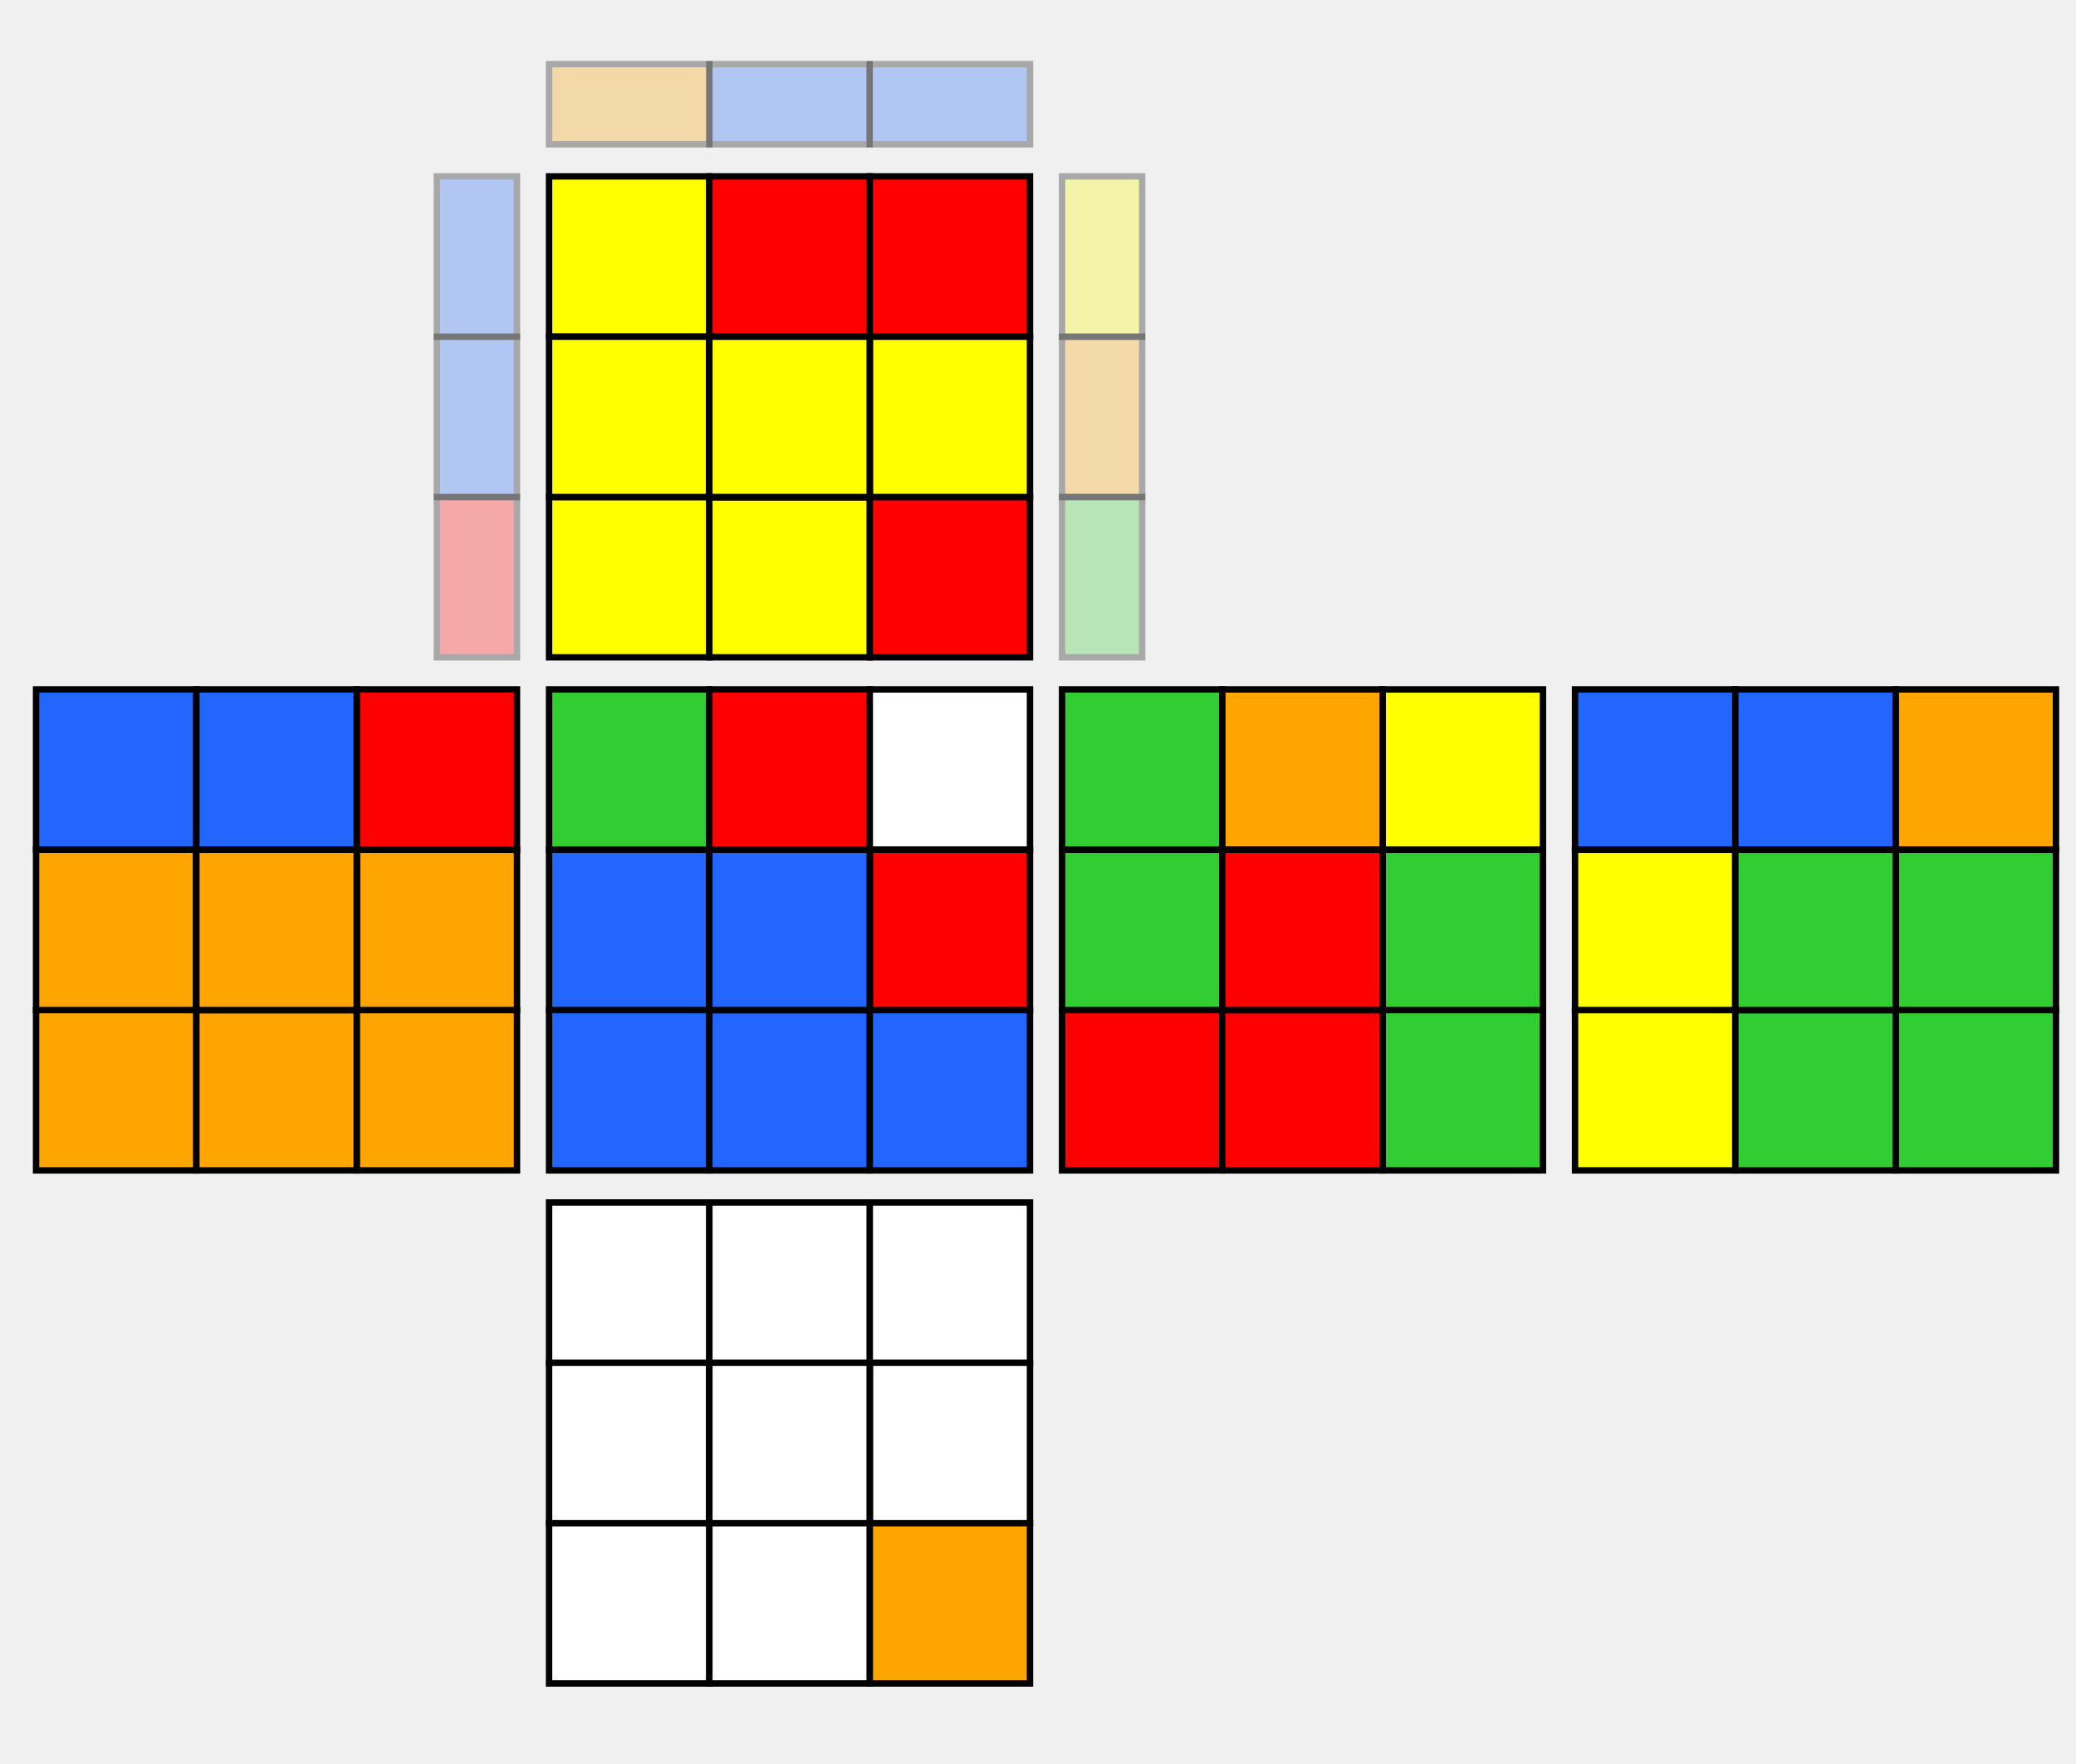
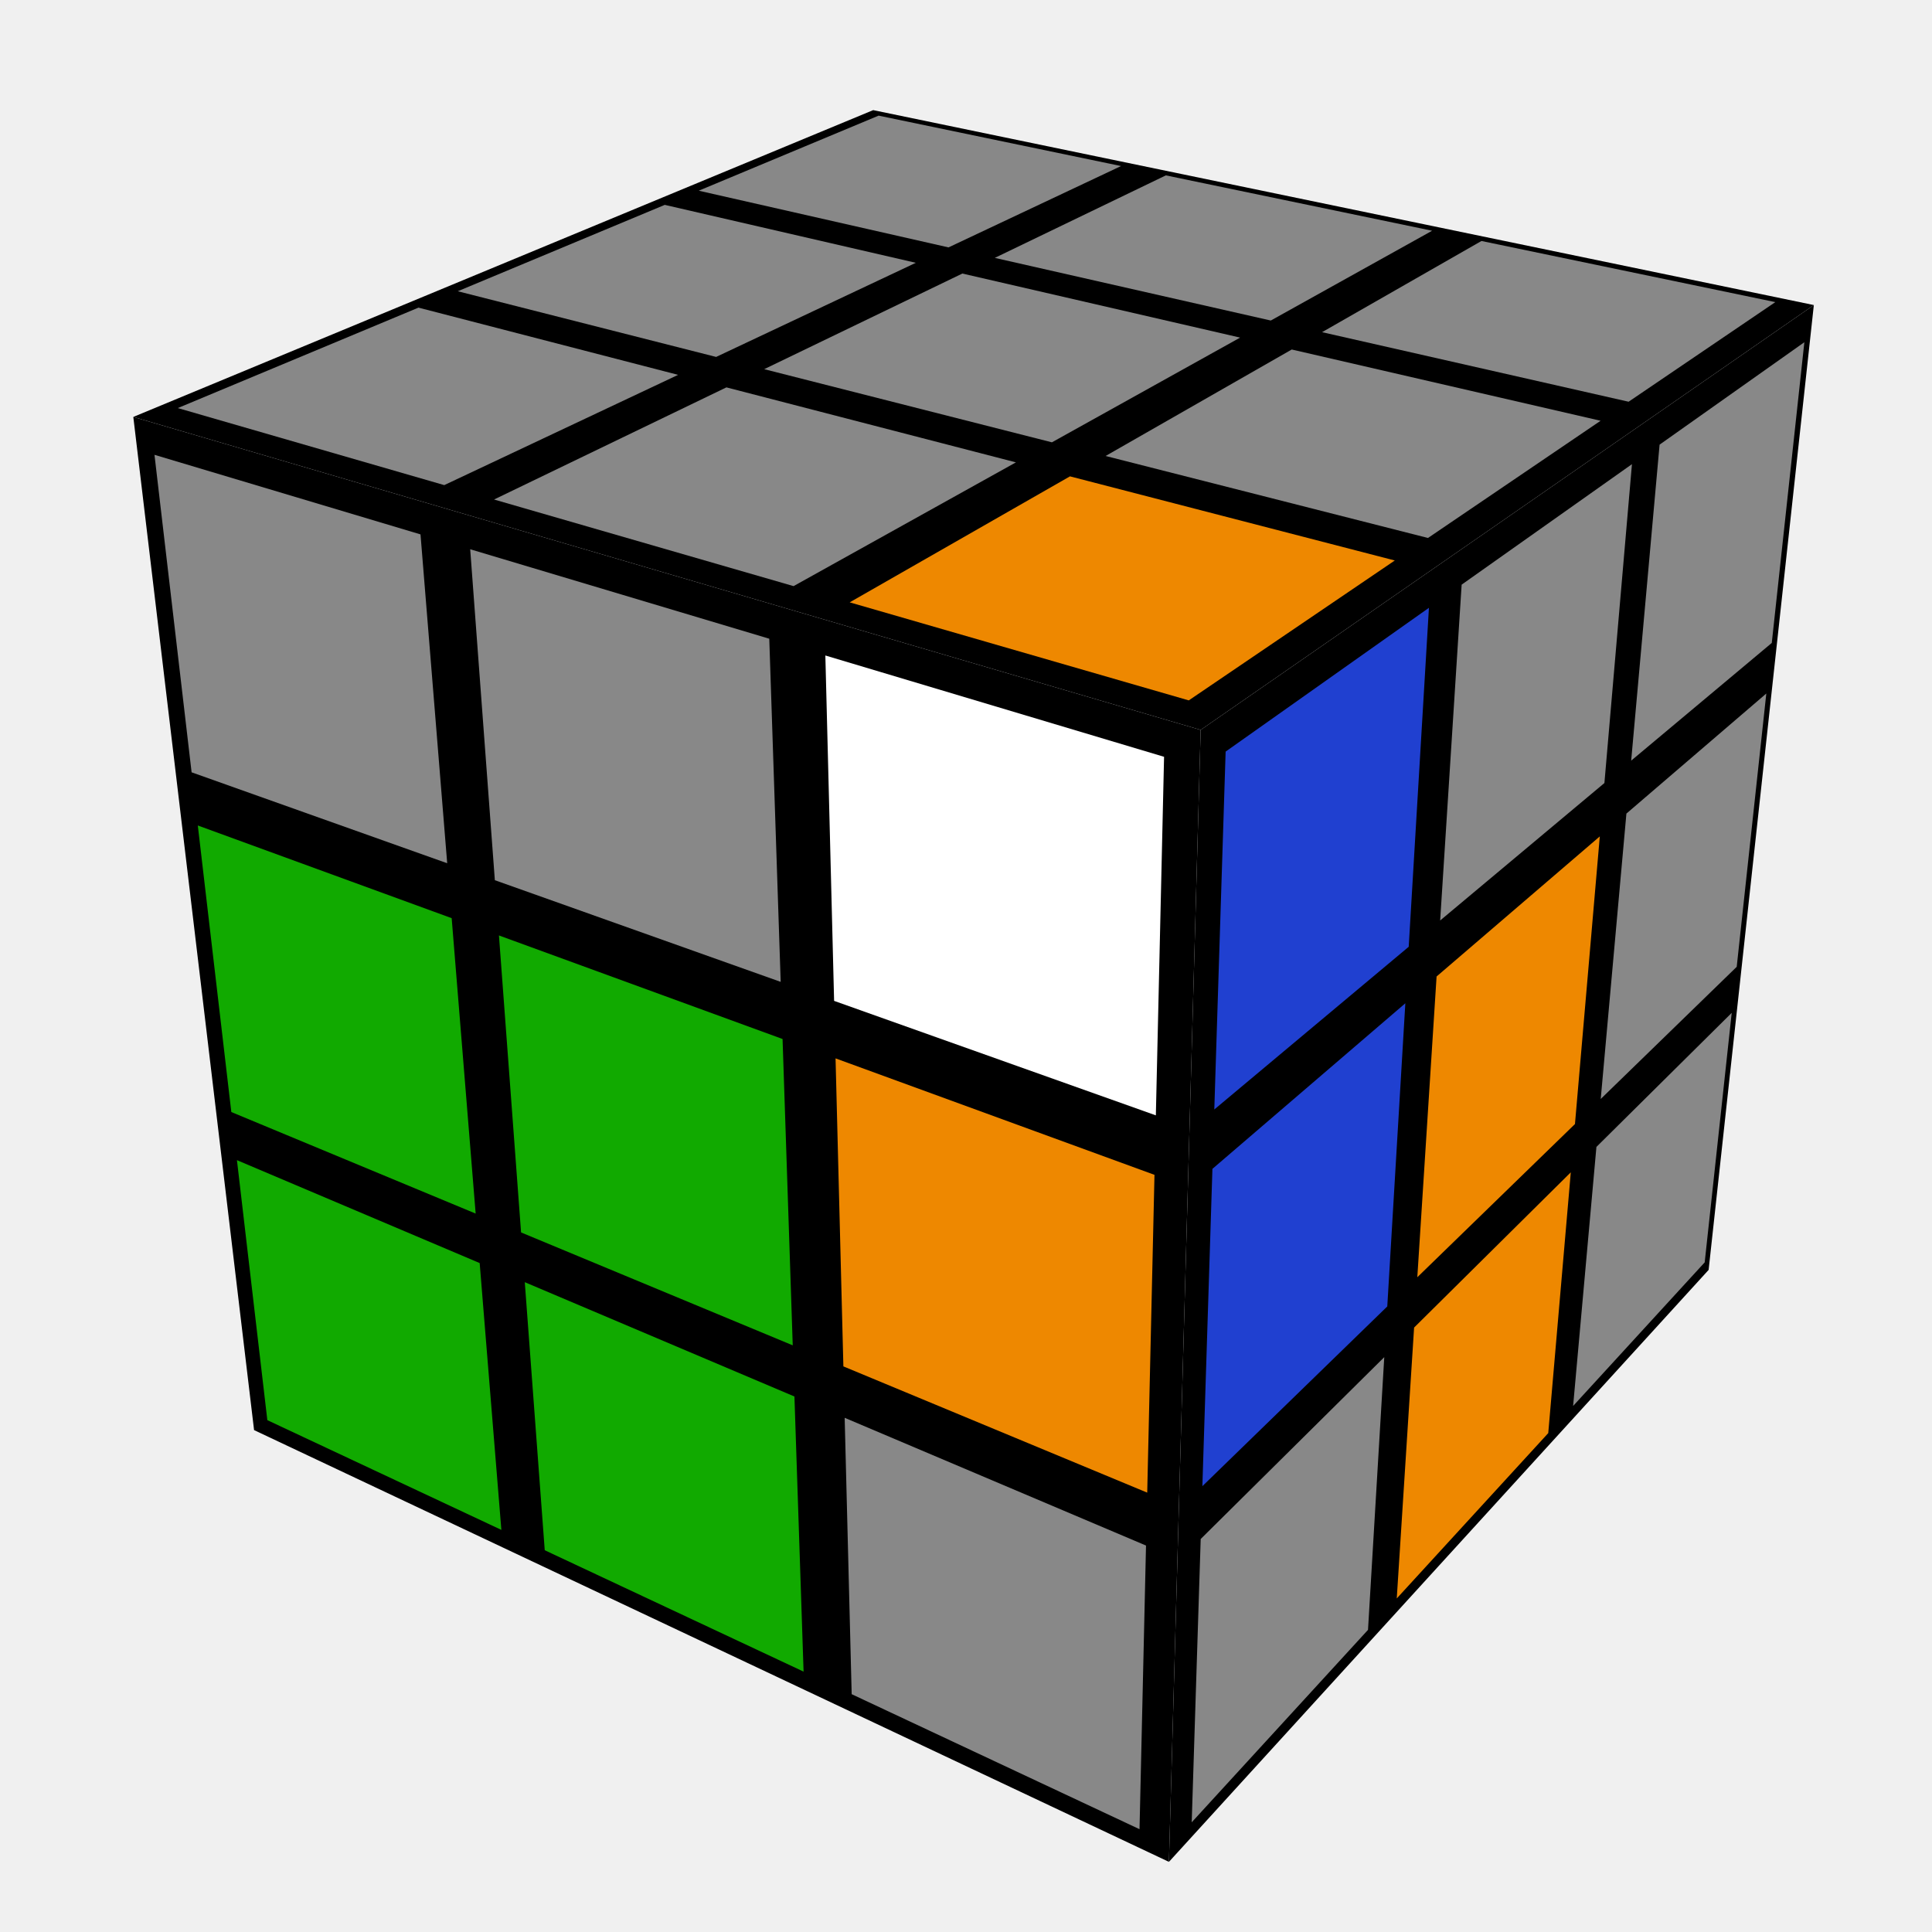
- <svg xmlns="http://www.w3.org/2000/svg" version="1.1" viewBox="0 0 518 440" preserveAspectRatio="xMidYMid meet" style="max-width: 100%; max-height: 100%;">
-   <defs>
-     <radialGradient id="grad-svg52-EDGES-l0-o0" r="70.711%">
-       <stop offset="100%" stop-color="yellow" stop-opacity="1" />
-       <stop offset="100%" stop-color="black" stop-opacity="1" />
-       <stop offset="100%" stop-color="black" stop-opacity="1" />
-       <stop offset="100%" stop-color="white" stop-opacity="1" />
-     </radialGradient>
-     <radialGradient id="grad-svg52-EDGES-l0-o1" r="70.711%">
-       <stop offset="100%" stop-color="red" stop-opacity="1" />
-       <stop offset="100%" stop-color="black" stop-opacity="1" />
-       <stop offset="100%" stop-color="black" stop-opacity="1" />
-       <stop offset="100%" stop-color="limegreen" stop-opacity="1" />
-     </radialGradient>
-     <radialGradient id="grad-svg52-EDGES-l1-o0" r="70.711%">
-       <stop offset="100%" stop-color="yellow" stop-opacity="1" />
-       <stop offset="100%" stop-color="black" stop-opacity="1" />
-       <stop offset="100%" stop-color="black" stop-opacity="1" />
-       <stop offset="100%" stop-color="white" stop-opacity="1" />
-     </radialGradient>
-     <radialGradient id="grad-svg52-EDGES-l1-o1" r="70.711%">
-       <stop offset="100%" stop-color="orange" stop-opacity="1" />
-       <stop offset="100%" stop-color="black" stop-opacity="1" />
-       <stop offset="100%" stop-color="black" stop-opacity="1" />
-       <stop offset="100%" stop-color="red" stop-opacity="1" />
-     </radialGradient>
-     <radialGradient id="grad-svg52-EDGES-l2-o0" r="70.711%">
-       <stop offset="100%" stop-color="red" stop-opacity="1" />
-       <stop offset="100%" stop-color="black" stop-opacity="1" />
-       <stop offset="100%" stop-color="black" stop-opacity="1" />
-       <stop offset="100%" stop-color="white" stop-opacity="1" />
-     </radialGradient>
-     <radialGradient id="grad-svg52-EDGES-l2-o1" r="70.711%">
-       <stop offset="100%" stop-color="rgb(34, 102, 255)" stop-opacity="1" />
-       <stop offset="100%" stop-color="black" stop-opacity="1" />
-       <stop offset="100%" stop-color="black" stop-opacity="1" />
-       <stop offset="100%" stop-color="rgb(34, 102, 255)" stop-opacity="1" />
-     </radialGradient>
-     <radialGradient id="grad-svg52-EDGES-l3-o0" r="70.711%">
-       <stop offset="100%" stop-color="yellow" stop-opacity="1" />
-       <stop offset="100%" stop-color="black" stop-opacity="1" />
-       <stop offset="100%" stop-color="black" stop-opacity="1" />
-       <stop offset="100%" stop-color="white" stop-opacity="1" />
-     </radialGradient>
-     <radialGradient id="grad-svg52-EDGES-l3-o1" r="70.711%">
-       <stop offset="100%" stop-color="rgb(34, 102, 255)" stop-opacity="1" />
-       <stop offset="100%" stop-color="black" stop-opacity="1" />
-       <stop offset="100%" stop-color="black" stop-opacity="1" />
-       <stop offset="100%" stop-color="orange" stop-opacity="1" />
-     </radialGradient>
-     <radialGradient id="grad-svg52-EDGES-l4-o0" r="70.711%">
-       <stop offset="100%" stop-color="white" stop-opacity="1" />
-       <stop offset="100%" stop-color="black" stop-opacity="1" />
-       <stop offset="100%" stop-color="black" stop-opacity="1" />
-       <stop offset="100%" stop-color="yellow" stop-opacity="1" />
-     </radialGradient>
-     <radialGradient id="grad-svg52-EDGES-l4-o1" r="70.711%">
-       <stop offset="100%" stop-color="rgb(34, 102, 255)" stop-opacity="1" />
-       <stop offset="100%" stop-color="black" stop-opacity="1" />
-       <stop offset="100%" stop-color="black" stop-opacity="1" />
-       <stop offset="100%" stop-color="limegreen" stop-opacity="1" />
-     </radialGradient>
-     <radialGradient id="grad-svg52-EDGES-l5-o0" r="70.711%">
-       <stop offset="100%" stop-color="white" stop-opacity="1" />
-       <stop offset="100%" stop-color="black" stop-opacity="1" />
-       <stop offset="100%" stop-color="black" stop-opacity="1" />
-       <stop offset="100%" stop-color="yellow" stop-opacity="1" />
-     </radialGradient>
-     <radialGradient id="grad-svg52-EDGES-l5-o1" r="70.711%">
-       <stop offset="100%" stop-color="red" stop-opacity="1" />
-       <stop offset="100%" stop-color="black" stop-opacity="1" />
-       <stop offset="100%" stop-color="black" stop-opacity="1" />
-       <stop offset="100%" stop-color="red" stop-opacity="1" />
-     </radialGradient>
-     <radialGradient id="grad-svg52-EDGES-l6-o0" r="70.711%">
-       <stop offset="100%" stop-color="white" stop-opacity="1" />
-       <stop offset="100%" stop-color="black" stop-opacity="1" />
-       <stop offset="100%" stop-color="black" stop-opacity="1" />
-       <stop offset="100%" stop-color="yellow" stop-opacity="1" />
-     </radialGradient>
-     <radialGradient id="grad-svg52-EDGES-l6-o1" r="70.711%">
-       <stop offset="100%" stop-color="limegreen" stop-opacity="1" />
-       <stop offset="100%" stop-color="black" stop-opacity="1" />
-       <stop offset="100%" stop-color="black" stop-opacity="1" />
-       <stop offset="100%" stop-color="rgb(34, 102, 255)" stop-opacity="1" />
-     </radialGradient>
-     <radialGradient id="grad-svg52-EDGES-l7-o0" r="70.711%">
-       <stop offset="100%" stop-color="white" stop-opacity="1" />
-       <stop offset="100%" stop-color="black" stop-opacity="1" />
-       <stop offset="100%" stop-color="black" stop-opacity="1" />
-       <stop offset="100%" stop-color="yellow" stop-opacity="1" />
-     </radialGradient>
-     <radialGradient id="grad-svg52-EDGES-l7-o1" r="70.711%">
-       <stop offset="100%" stop-color="orange" stop-opacity="1" />
-       <stop offset="100%" stop-color="black" stop-opacity="1" />
-       <stop offset="100%" stop-color="black" stop-opacity="1" />
-       <stop offset="100%" stop-color="orange" stop-opacity="1" />
-     </radialGradient>
-     <radialGradient id="grad-svg52-EDGES-l8-o0" r="70.711%">
-       <stop offset="100%" stop-color="red" stop-opacity="1" />
-       <stop offset="100%" stop-color="black" stop-opacity="1" />
-       <stop offset="100%" stop-color="black" stop-opacity="1" />
-       <stop offset="100%" stop-color="limegreen" stop-opacity="1" />
-     </radialGradient>
-     <radialGradient id="grad-svg52-EDGES-l8-o1" r="70.711%">
-       <stop offset="100%" stop-color="limegreen" stop-opacity="1" />
-       <stop offset="100%" stop-color="black" stop-opacity="1" />
-       <stop offset="100%" stop-color="black" stop-opacity="1" />
-       <stop offset="100%" stop-color="red" stop-opacity="1" />
-     </radialGradient>
-     <radialGradient id="grad-svg52-EDGES-l9-o0" r="70.711%">
-       <stop offset="100%" stop-color="rgb(34, 102, 255)" stop-opacity="1" />
-       <stop offset="100%" stop-color="black" stop-opacity="1" />
-       <stop offset="100%" stop-color="black" stop-opacity="1" />
-       <stop offset="100%" stop-color="limegreen" stop-opacity="1" />
-     </radialGradient>
-     <radialGradient id="grad-svg52-EDGES-l9-o1" r="70.711%">
-       <stop offset="100%" stop-color="orange" stop-opacity="1" />
-       <stop offset="100%" stop-color="black" stop-opacity="1" />
-       <stop offset="100%" stop-color="black" stop-opacity="1" />
-       <stop offset="100%" stop-color="orange" stop-opacity="1" />
-     </radialGradient>
-     <radialGradient id="grad-svg52-EDGES-l10-o0" r="70.711%">
-       <stop offset="100%" stop-color="yellow" stop-opacity="1" />
-       <stop offset="100%" stop-color="black" stop-opacity="1" />
-       <stop offset="100%" stop-color="black" stop-opacity="1" />
-       <stop offset="100%" stop-color="rgb(34, 102, 255)" stop-opacity="1" />
-     </radialGradient>
-     <radialGradient id="grad-svg52-EDGES-l10-o1" r="70.711%">
-       <stop offset="100%" stop-color="limegreen" stop-opacity="1" />
-       <stop offset="100%" stop-color="black" stop-opacity="1" />
-       <stop offset="100%" stop-color="black" stop-opacity="1" />
-       <stop offset="100%" stop-color="red" stop-opacity="1" />
-     </radialGradient>
-     <radialGradient id="grad-svg52-EDGES-l11-o0" r="70.711%">
-       <stop offset="100%" stop-color="limegreen" stop-opacity="1" />
-       <stop offset="100%" stop-color="black" stop-opacity="1" />
-       <stop offset="100%" stop-color="black" stop-opacity="1" />
-       <stop offset="100%" stop-color="rgb(34, 102, 255)" stop-opacity="1" />
-     </radialGradient>
-     <radialGradient id="grad-svg52-EDGES-l11-o1" r="70.711%">
-       <stop offset="100%" stop-color="orange" stop-opacity="1" />
-       <stop offset="100%" stop-color="black" stop-opacity="1" />
-       <stop offset="100%" stop-color="black" stop-opacity="1" />
-       <stop offset="100%" stop-color="orange" stop-opacity="1" />
-     </radialGradient>
-     <radialGradient id="grad-svg52-CORNERS-l0-o0" r="70.711%">
-       <stop offset="100%" stop-color="red" stop-opacity="1" />
-       <stop offset="100%" stop-color="black" stop-opacity="1" />
-       <stop offset="100%" stop-color="black" stop-opacity="1" />
-       <stop offset="100%" stop-color="white" stop-opacity="1" />
-     </radialGradient>
-     <radialGradient id="grad-svg52-CORNERS-l0-o1" r="70.711%">
-       <stop offset="100%" stop-color="limegreen" stop-opacity="1" />
-       <stop offset="100%" stop-color="black" stop-opacity="1" />
-       <stop offset="100%" stop-color="black" stop-opacity="1" />
-       <stop offset="100%" stop-color="red" stop-opacity="1" />
-     </radialGradient>
-     <radialGradient id="grad-svg52-CORNERS-l0-o2" r="70.711%">
-       <stop offset="100%" stop-color="white" stop-opacity="1" />
-       <stop offset="100%" stop-color="black" stop-opacity="1" />
-       <stop offset="100%" stop-color="black" stop-opacity="1" />
-       <stop offset="100%" stop-color="limegreen" stop-opacity="1" />
-     </radialGradient>
-     <radialGradient id="grad-svg52-CORNERS-l1-o0" r="70.711%">
-       <stop offset="100%" stop-color="red" stop-opacity="1" />
-       <stop offset="100%" stop-color="black" stop-opacity="1" />
-       <stop offset="100%" stop-color="black" stop-opacity="1" />
-       <stop offset="100%" stop-color="white" stop-opacity="1" />
-     </radialGradient>
-     <radialGradient id="grad-svg52-CORNERS-l1-o1" r="70.711%">
-       <stop offset="100%" stop-color="rgb(34, 102, 255)" stop-opacity="1" />
-       <stop offset="100%" stop-color="black" stop-opacity="1" />
-       <stop offset="100%" stop-color="black" stop-opacity="1" />
-       <stop offset="100%" stop-color="rgb(34, 102, 255)" stop-opacity="1" />
-     </radialGradient>
-     <radialGradient id="grad-svg52-CORNERS-l1-o2" r="70.711%">
-       <stop offset="100%" stop-color="yellow" stop-opacity="1" />
-       <stop offset="100%" stop-color="black" stop-opacity="1" />
-       <stop offset="100%" stop-color="black" stop-opacity="1" />
-       <stop offset="100%" stop-color="red" stop-opacity="1" />
-     </radialGradient>
-     <radialGradient id="grad-svg52-CORNERS-l2-o0" r="70.711%">
-       <stop offset="100%" stop-color="yellow" stop-opacity="1" />
-       <stop offset="100%" stop-color="black" stop-opacity="1" />
-       <stop offset="100%" stop-color="black" stop-opacity="1" />
-       <stop offset="100%" stop-color="white" stop-opacity="1" />
-     </radialGradient>
-     <radialGradient id="grad-svg52-CORNERS-l2-o1" r="70.711%">
-       <stop offset="100%" stop-color="rgb(34, 102, 255)" stop-opacity="1" />
-       <stop offset="100%" stop-color="black" stop-opacity="1" />
-       <stop offset="100%" stop-color="black" stop-opacity="1" />
-       <stop offset="100%" stop-color="orange" stop-opacity="1" />
-     </radialGradient>
-     <radialGradient id="grad-svg52-CORNERS-l2-o2" r="70.711%">
-       <stop offset="100%" stop-color="orange" stop-opacity="1" />
-       <stop offset="100%" stop-color="black" stop-opacity="1" />
-       <stop offset="100%" stop-color="black" stop-opacity="1" />
-       <stop offset="100%" stop-color="rgb(34, 102, 255)" stop-opacity="1" />
-     </radialGradient>
-     <radialGradient id="grad-svg52-CORNERS-l3-o0" r="70.711%">
-       <stop offset="100%" stop-color="yellow" stop-opacity="1" />
-       <stop offset="100%" stop-color="black" stop-opacity="1" />
-       <stop offset="100%" stop-color="black" stop-opacity="1" />
-       <stop offset="100%" stop-color="white" stop-opacity="1" />
-     </radialGradient>
-     <radialGradient id="grad-svg52-CORNERS-l3-o1" r="70.711%">
-       <stop offset="100%" stop-color="limegreen" stop-opacity="1" />
-       <stop offset="100%" stop-color="black" stop-opacity="1" />
-       <stop offset="100%" stop-color="black" stop-opacity="1" />
-       <stop offset="100%" stop-color="limegreen" stop-opacity="1" />
-     </radialGradient>
-     <radialGradient id="grad-svg52-CORNERS-l3-o2" r="70.711%">
-       <stop offset="100%" stop-color="red" stop-opacity="1" />
-       <stop offset="100%" stop-color="black" stop-opacity="1" />
-       <stop offset="100%" stop-color="black" stop-opacity="1" />
-       <stop offset="100%" stop-color="orange" stop-opacity="1" />
-     </radialGradient>
-     <radialGradient id="grad-svg52-CORNERS-l4-o0" r="70.711%">
-       <stop offset="100%" stop-color="white" stop-opacity="1" />
-       <stop offset="100%" stop-color="black" stop-opacity="1" />
-       <stop offset="100%" stop-color="black" stop-opacity="1" />
-       <stop offset="100%" stop-color="yellow" stop-opacity="1" />
-     </radialGradient>
-     <radialGradient id="grad-svg52-CORNERS-l4-o1" r="70.711%">
-       <stop offset="100%" stop-color="rgb(34, 102, 255)" stop-opacity="1" />
-       <stop offset="100%" stop-color="black" stop-opacity="1" />
-       <stop offset="100%" stop-color="black" stop-opacity="1" />
-       <stop offset="100%" stop-color="limegreen" stop-opacity="1" />
-     </radialGradient>
-     <radialGradient id="grad-svg52-CORNERS-l4-o2" r="70.711%">
-       <stop offset="100%" stop-color="red" stop-opacity="1" />
-       <stop offset="100%" stop-color="black" stop-opacity="1" />
-       <stop offset="100%" stop-color="black" stop-opacity="1" />
-       <stop offset="100%" stop-color="red" stop-opacity="1" />
-     </radialGradient>
-     <radialGradient id="grad-svg52-CORNERS-l5-o0" r="70.711%">
-       <stop offset="100%" stop-color="white" stop-opacity="1" />
-       <stop offset="100%" stop-color="black" stop-opacity="1" />
-       <stop offset="100%" stop-color="black" stop-opacity="1" />
-       <stop offset="100%" stop-color="yellow" stop-opacity="1" />
-     </radialGradient>
-     <radialGradient id="grad-svg52-CORNERS-l5-o1" r="70.711%">
-       <stop offset="100%" stop-color="orange" stop-opacity="1" />
-       <stop offset="100%" stop-color="black" stop-opacity="1" />
-       <stop offset="100%" stop-color="black" stop-opacity="1" />
-       <stop offset="100%" stop-color="orange" stop-opacity="1" />
-     </radialGradient>
-     <radialGradient id="grad-svg52-CORNERS-l5-o2" r="70.711%">
-       <stop offset="100%" stop-color="rgb(34, 102, 255)" stop-opacity="1" />
-       <stop offset="100%" stop-color="black" stop-opacity="1" />
-       <stop offset="100%" stop-color="black" stop-opacity="1" />
-       <stop offset="100%" stop-color="limegreen" stop-opacity="1" />
-     </radialGradient>
-     <radialGradient id="grad-svg52-CORNERS-l6-o0" r="70.711%">
-       <stop offset="100%" stop-color="white" stop-opacity="1" />
-       <stop offset="100%" stop-color="black" stop-opacity="1" />
-       <stop offset="100%" stop-color="black" stop-opacity="1" />
-       <stop offset="100%" stop-color="yellow" stop-opacity="1" />
-     </radialGradient>
-     <radialGradient id="grad-svg52-CORNERS-l6-o1" r="70.711%">
-       <stop offset="100%" stop-color="limegreen" stop-opacity="1" />
-       <stop offset="100%" stop-color="black" stop-opacity="1" />
-       <stop offset="100%" stop-color="black" stop-opacity="1" />
-       <stop offset="100%" stop-color="rgb(34, 102, 255)" stop-opacity="1" />
-     </radialGradient>
-     <radialGradient id="grad-svg52-CORNERS-l6-o2" r="70.711%">
-       <stop offset="100%" stop-color="orange" stop-opacity="1" />
-       <stop offset="100%" stop-color="black" stop-opacity="1" />
-       <stop offset="100%" stop-color="black" stop-opacity="1" />
-       <stop offset="100%" stop-color="orange" stop-opacity="1" />
-     </radialGradient>
-     <radialGradient id="grad-svg52-CORNERS-l7-o0" r="70.711%">
-       <stop offset="100%" stop-color="orange" stop-opacity="1" />
-       <stop offset="100%" stop-color="black" stop-opacity="1" />
-       <stop offset="100%" stop-color="black" stop-opacity="1" />
-       <stop offset="100%" stop-color="yellow" stop-opacity="1" />
-     </radialGradient>
-     <radialGradient id="grad-svg52-CORNERS-l7-o1" r="70.711%">
-       <stop offset="100%" stop-color="limegreen" stop-opacity="1" />
-       <stop offset="100%" stop-color="black" stop-opacity="1" />
-       <stop offset="100%" stop-color="black" stop-opacity="1" />
-       <stop offset="100%" stop-color="red" stop-opacity="1" />
-     </radialGradient>
-     <radialGradient id="grad-svg52-CORNERS-l7-o2" r="70.711%">
-       <stop offset="100%" stop-color="yellow" stop-opacity="1" />
-       <stop offset="100%" stop-color="black" stop-opacity="1" />
-       <stop offset="100%" stop-color="black" stop-opacity="1" />
-       <stop offset="100%" stop-color="rgb(34, 102, 255)" stop-opacity="1" />
-     </radialGradient>
-     <radialGradient id="grad-svg52-CENTERS-l0-o0" r="70.711%">
-       <stop offset="100%" stop-color="yellow" stop-opacity="1" />
-       <stop offset="100%" stop-color="black" stop-opacity="1" />
-       <stop offset="100%" stop-color="black" stop-opacity="1" />
-       <stop offset="100%" stop-color="white" stop-opacity="1" />
-     </radialGradient>
-     <radialGradient id="grad-svg52-CENTERS-l0-o1" r="70.711%">
-       <stop offset="100%" stop-color="yellow" stop-opacity="1" />
-       <stop offset="100%" stop-color="black" stop-opacity="1" />
-       <stop offset="100%" stop-color="black" stop-opacity="1" />
-       <stop offset="100%" stop-color="white" stop-opacity="1" />
-     </radialGradient>
-     <radialGradient id="grad-svg52-CENTERS-l0-o2" r="70.711%">
-       <stop offset="100%" stop-color="yellow" stop-opacity="1" />
-       <stop offset="100%" stop-color="black" stop-opacity="1" />
-       <stop offset="100%" stop-color="black" stop-opacity="1" />
-       <stop offset="100%" stop-color="white" stop-opacity="1" />
-     </radialGradient>
-     <radialGradient id="grad-svg52-CENTERS-l0-o3" r="70.711%">
-       <stop offset="100%" stop-color="yellow" stop-opacity="1" />
-       <stop offset="100%" stop-color="black" stop-opacity="1" />
-       <stop offset="100%" stop-color="black" stop-opacity="1" />
-       <stop offset="100%" stop-color="white" stop-opacity="1" />
-     </radialGradient>
-     <radialGradient id="grad-svg52-CENTERS-l1-o0" r="70.711%">
-       <stop offset="100%" stop-color="orange" stop-opacity="1" />
-       <stop offset="100%" stop-color="black" stop-opacity="1" />
-       <stop offset="100%" stop-color="black" stop-opacity="1" />
-       <stop offset="100%" stop-color="orange" stop-opacity="1" />
-     </radialGradient>
-     <radialGradient id="grad-svg52-CENTERS-l1-o1" r="70.711%">
-       <stop offset="100%" stop-color="orange" stop-opacity="1" />
-       <stop offset="100%" stop-color="black" stop-opacity="1" />
-       <stop offset="100%" stop-color="black" stop-opacity="1" />
-       <stop offset="100%" stop-color="orange" stop-opacity="1" />
-     </radialGradient>
-     <radialGradient id="grad-svg52-CENTERS-l1-o2" r="70.711%">
-       <stop offset="100%" stop-color="orange" stop-opacity="1" />
-       <stop offset="100%" stop-color="black" stop-opacity="1" />
-       <stop offset="100%" stop-color="black" stop-opacity="1" />
-       <stop offset="100%" stop-color="orange" stop-opacity="1" />
-     </radialGradient>
-     <radialGradient id="grad-svg52-CENTERS-l1-o3" r="70.711%">
-       <stop offset="100%" stop-color="orange" stop-opacity="1" />
-       <stop offset="100%" stop-color="black" stop-opacity="1" />
-       <stop offset="100%" stop-color="black" stop-opacity="1" />
-       <stop offset="100%" stop-color="orange" stop-opacity="1" />
-     </radialGradient>
-     <radialGradient id="grad-svg52-CENTERS-l2-o0" r="70.711%">
-       <stop offset="100%" stop-color="rgb(34, 102, 255)" stop-opacity="1" />
-       <stop offset="100%" stop-color="black" stop-opacity="1" />
-       <stop offset="100%" stop-color="black" stop-opacity="1" />
-       <stop offset="100%" stop-color="limegreen" stop-opacity="1" />
-     </radialGradient>
-     <radialGradient id="grad-svg52-CENTERS-l2-o1" r="70.711%">
-       <stop offset="100%" stop-color="rgb(34, 102, 255)" stop-opacity="1" />
-       <stop offset="100%" stop-color="black" stop-opacity="1" />
-       <stop offset="100%" stop-color="black" stop-opacity="1" />
-       <stop offset="100%" stop-color="limegreen" stop-opacity="1" />
-     </radialGradient>
-     <radialGradient id="grad-svg52-CENTERS-l2-o2" r="70.711%">
-       <stop offset="100%" stop-color="rgb(34, 102, 255)" stop-opacity="1" />
-       <stop offset="100%" stop-color="black" stop-opacity="1" />
-       <stop offset="100%" stop-color="black" stop-opacity="1" />
-       <stop offset="100%" stop-color="limegreen" stop-opacity="1" />
-     </radialGradient>
-     <radialGradient id="grad-svg52-CENTERS-l2-o3" r="70.711%">
-       <stop offset="100%" stop-color="rgb(34, 102, 255)" stop-opacity="1" />
-       <stop offset="100%" stop-color="black" stop-opacity="1" />
-       <stop offset="100%" stop-color="black" stop-opacity="1" />
-       <stop offset="100%" stop-color="limegreen" stop-opacity="1" />
-     </radialGradient>
-     <radialGradient id="grad-svg52-CENTERS-l3-o0" r="70.711%">
-       <stop offset="100%" stop-color="red" stop-opacity="1" />
-       <stop offset="100%" stop-color="black" stop-opacity="1" />
-       <stop offset="100%" stop-color="black" stop-opacity="1" />
-       <stop offset="100%" stop-color="red" stop-opacity="1" />
-     </radialGradient>
-     <radialGradient id="grad-svg52-CENTERS-l3-o1" r="70.711%">
-       <stop offset="100%" stop-color="red" stop-opacity="1" />
-       <stop offset="100%" stop-color="black" stop-opacity="1" />
-       <stop offset="100%" stop-color="black" stop-opacity="1" />
-       <stop offset="100%" stop-color="red" stop-opacity="1" />
-     </radialGradient>
-     <radialGradient id="grad-svg52-CENTERS-l3-o2" r="70.711%">
-       <stop offset="100%" stop-color="red" stop-opacity="1" />
-       <stop offset="100%" stop-color="black" stop-opacity="1" />
-       <stop offset="100%" stop-color="black" stop-opacity="1" />
-       <stop offset="100%" stop-color="red" stop-opacity="1" />
-     </radialGradient>
-     <radialGradient id="grad-svg52-CENTERS-l3-o3" r="70.711%">
-       <stop offset="100%" stop-color="red" stop-opacity="1" />
-       <stop offset="100%" stop-color="black" stop-opacity="1" />
-       <stop offset="100%" stop-color="black" stop-opacity="1" />
-       <stop offset="100%" stop-color="red" stop-opacity="1" />
-     </radialGradient>
-     <radialGradient id="grad-svg52-CENTERS-l4-o0" r="70.711%">
-       <stop offset="100%" stop-color="limegreen" stop-opacity="1" />
-       <stop offset="100%" stop-color="black" stop-opacity="1" />
-       <stop offset="100%" stop-color="black" stop-opacity="1" />
-       <stop offset="100%" stop-color="rgb(34, 102, 255)" stop-opacity="1" />
-     </radialGradient>
-     <radialGradient id="grad-svg52-CENTERS-l4-o1" r="70.711%">
-       <stop offset="100%" stop-color="limegreen" stop-opacity="1" />
-       <stop offset="100%" stop-color="black" stop-opacity="1" />
-       <stop offset="100%" stop-color="black" stop-opacity="1" />
-       <stop offset="100%" stop-color="rgb(34, 102, 255)" stop-opacity="1" />
-     </radialGradient>
-     <radialGradient id="grad-svg52-CENTERS-l4-o2" r="70.711%">
-       <stop offset="100%" stop-color="limegreen" stop-opacity="1" />
-       <stop offset="100%" stop-color="black" stop-opacity="1" />
-       <stop offset="100%" stop-color="black" stop-opacity="1" />
-       <stop offset="100%" stop-color="rgb(34, 102, 255)" stop-opacity="1" />
-     </radialGradient>
-     <radialGradient id="grad-svg52-CENTERS-l4-o3" r="70.711%">
-       <stop offset="100%" stop-color="limegreen" stop-opacity="1" />
-       <stop offset="100%" stop-color="black" stop-opacity="1" />
-       <stop offset="100%" stop-color="black" stop-opacity="1" />
-       <stop offset="100%" stop-color="rgb(34, 102, 255)" stop-opacity="1" />
-     </radialGradient>
-     <radialGradient id="grad-svg52-CENTERS-l5-o0" r="70.711%">
-       <stop offset="100%" stop-color="white" stop-opacity="1" />
-       <stop offset="100%" stop-color="black" stop-opacity="1" />
-       <stop offset="100%" stop-color="black" stop-opacity="1" />
-       <stop offset="100%" stop-color="yellow" stop-opacity="1" />
-     </radialGradient>
-     <radialGradient id="grad-svg52-CENTERS-l5-o1" r="70.711%">
-       <stop offset="100%" stop-color="white" stop-opacity="1" />
-       <stop offset="100%" stop-color="black" stop-opacity="1" />
-       <stop offset="100%" stop-color="black" stop-opacity="1" />
-       <stop offset="100%" stop-color="yellow" stop-opacity="1" />
-     </radialGradient>
-     <radialGradient id="grad-svg52-CENTERS-l5-o2" r="70.711%">
-       <stop offset="100%" stop-color="white" stop-opacity="1" />
-       <stop offset="100%" stop-color="black" stop-opacity="1" />
-       <stop offset="100%" stop-color="black" stop-opacity="1" />
-       <stop offset="100%" stop-color="yellow" stop-opacity="1" />
-     </radialGradient>
-     <radialGradient id="grad-svg52-CENTERS-l5-o3" r="70.711%">
-       <stop offset="100%" stop-color="white" stop-opacity="1" />
-       <stop offset="100%" stop-color="black" stop-opacity="1" />
-       <stop offset="100%" stop-color="black" stop-opacity="1" />
-       <stop offset="100%" stop-color="yellow" stop-opacity="1" />
-     </radialGradient>
-   </defs>
-   <defs>
-     <g id="sticker">
-       <rect x="0" y="0" width="1" height="1" stroke="black" stroke-width="0.04px" />
-     </g>
-     <g id="sticker-thin-v">
-       <rect x="0" y="0" width="0.5" height="1" stroke="black" stroke-width="0.04px" style="opacity: 0.3;" />
-     </g>
-     <g id="sticker-thin-h">
-       <rect x="0" y="0" width="1" height="0.5" stroke="black" stroke-width="0.04px" style="opacity: 0.3;" />
-     </g>
-   </defs>
-   <g id="puzzle" transform="translate(5,40) scale(40)">
-     <g class="hint-facelet">
-       <use data-copy-id="CORNERS-l0-o1" href="#sticker-thin-v" transform="translate(6.5,2.1)" style="fill: url(#grad-svg52-CORNERS-l0-o1)" />
-       <use data-copy-id="EDGES-l1-o1" href="#sticker-thin-v" transform="translate(6.5,1.1)" style="fill: url(#grad-svg52-EDGES-l1-o1)" />
-       <use data-copy-id="CORNERS-l1-o2" href="#sticker-thin-v" transform="translate(6.5,0.1)" style="fill: url(#grad-svg52-CORNERS-l1-o2)" />
-       <use data-copy-id="CORNERS-l2-o2" href="#sticker-thin-h" transform="translate(3.3,-0.6)" style="fill: url(#grad-svg52-CORNERS-l2-o2)" />
-       <use data-copy-id="EDGES-l2-o1" href="#sticker-thin-h" transform="translate(4.3,-0.6)" style="fill: url(#grad-svg52-EDGES-l2-o1)" />
-       <use data-copy-id="CORNERS-l1-o1" href="#sticker-thin-h" transform="translate(5.3,-0.6)" style="fill: url(#grad-svg52-CORNERS-l1-o1)" />
-       <use data-copy-id="CORNERS-l3-o2" href="#sticker-thin-v" transform="translate(2.6,2.1)" style="fill: url(#grad-svg52-CORNERS-l3-o2)" />
-       <use data-copy-id="EDGES-l3-o1" href="#sticker-thin-v" transform="translate(2.6,1.1)" style="fill: url(#grad-svg52-EDGES-l3-o1)" />
-       <use data-copy-id="CORNERS-l2-o1" href="#sticker-thin-v" transform="translate(2.6,0.1)" style="fill: url(#grad-svg52-CORNERS-l2-o1)" />
-     </g>
-     <use id="CORNERS-l0-o0" href="#sticker" transform="translate(5.3,2.1)" style="fill: url(#grad-svg52-CORNERS-l0-o0)" />
-     <use id="CORNERS-l0-o1" href="#sticker" transform="translate(6.5,3.3)" style="fill: url(#grad-svg52-CORNERS-l0-o1)" />
-     <use id="CORNERS-l0-o2" href="#sticker" transform="translate(5.3,3.3)" style="fill: url(#grad-svg52-CORNERS-l0-o2)" />
-     <use id="CORNERS-l1-o0" href="#sticker" transform="translate(5.3,0.1)" style="fill: url(#grad-svg52-CORNERS-l1-o0)" />
-     <use id="CORNERS-l1-o1" href="#sticker" transform="translate(9.7,3.3)" style="fill: url(#grad-svg52-CORNERS-l1-o1)" />
-     <use id="CORNERS-l1-o2" href="#sticker" transform="translate(8.5,3.3)" style="fill: url(#grad-svg52-CORNERS-l1-o2)" />
-     <use id="CORNERS-l2-o0" href="#sticker" transform="translate(3.3,0.1)" style="fill: url(#grad-svg52-CORNERS-l2-o0)" />
-     <use id="CORNERS-l2-o1" href="#sticker" transform="translate(0.1,3.3)" style="fill: url(#grad-svg52-CORNERS-l2-o1)" />
-     <use id="CORNERS-l2-o2" href="#sticker" transform="translate(11.7,3.3)" style="fill: url(#grad-svg52-CORNERS-l2-o2)" />
-     <use id="CORNERS-l3-o0" href="#sticker" transform="translate(3.3,2.1)" style="fill: url(#grad-svg52-CORNERS-l3-o0)" />
-     <use id="CORNERS-l3-o1" href="#sticker" transform="translate(3.3,3.3)" style="fill: url(#grad-svg52-CORNERS-l3-o1)" />
-     <use id="CORNERS-l3-o2" href="#sticker" transform="translate(2.1,3.3)" style="fill: url(#grad-svg52-CORNERS-l3-o2)" />
-     <use id="CORNERS-l4-o0" href="#sticker" transform="translate(5.3,6.5)" style="fill: url(#grad-svg52-CORNERS-l4-o0)" />
-     <use id="CORNERS-l4-o1" href="#sticker" transform="translate(5.3,5.3)" style="fill: url(#grad-svg52-CORNERS-l4-o1)" />
-     <use id="CORNERS-l4-o2" href="#sticker" transform="translate(6.5,5.3)" style="fill: url(#grad-svg52-CORNERS-l4-o2)" />
-     <use id="CORNERS-l5-o0" href="#sticker" transform="translate(3.3,6.5)" style="fill: url(#grad-svg52-CORNERS-l5-o0)" />
-     <use id="CORNERS-l5-o1" href="#sticker" transform="translate(2.1,5.3)" style="fill: url(#grad-svg52-CORNERS-l5-o1)" />
-     <use id="CORNERS-l5-o2" href="#sticker" transform="translate(3.3,5.3)" style="fill: url(#grad-svg52-CORNERS-l5-o2)" />
-     <use id="CORNERS-l6-o0" href="#sticker" transform="translate(3.3,8.5)" style="fill: url(#grad-svg52-CORNERS-l6-o0)" />
-     <use id="CORNERS-l6-o1" href="#sticker" transform="translate(11.7,5.3)" style="fill: url(#grad-svg52-CORNERS-l6-o1)" />
-     <use id="CORNERS-l6-o2" href="#sticker" transform="translate(0.1,5.3)" style="fill: url(#grad-svg52-CORNERS-l6-o2)" />
-     <use id="CORNERS-l7-o0" href="#sticker" transform="translate(5.3,8.5)" style="fill: url(#grad-svg52-CORNERS-l7-o0)" />
-     <use id="CORNERS-l7-o1" href="#sticker" transform="translate(8.5,5.3)" style="fill: url(#grad-svg52-CORNERS-l7-o1)" />
-     <use id="CORNERS-l7-o2" href="#sticker" transform="translate(9.7,5.3)" style="fill: url(#grad-svg52-CORNERS-l7-o2)" />
-     <use id="EDGES-l0-o0" href="#sticker" transform="translate(4.3,2.1)" style="fill: url(#grad-svg52-EDGES-l0-o0)" />
-     <use id="EDGES-l0-o1" href="#sticker" transform="translate(4.3,3.3)" style="fill: url(#grad-svg52-EDGES-l0-o1)" />
-     <use id="EDGES-l1-o0" href="#sticker" transform="translate(5.3,1.1)" style="fill: url(#grad-svg52-EDGES-l1-o0)" />
-     <use id="EDGES-l1-o1" href="#sticker" transform="translate(7.5,3.3)" style="fill: url(#grad-svg52-EDGES-l1-o1)" />
-     <use id="EDGES-l2-o0" href="#sticker" transform="translate(4.3,0.1)" style="fill: url(#grad-svg52-EDGES-l2-o0)" />
-     <use id="EDGES-l2-o1" href="#sticker" transform="translate(10.7,3.3)" style="fill: url(#grad-svg52-EDGES-l2-o1)" />
-     <use id="EDGES-l3-o0" href="#sticker" transform="translate(3.3,1.1)" style="fill: url(#grad-svg52-EDGES-l3-o0)" />
-     <use id="EDGES-l3-o1" href="#sticker" transform="translate(1.1,3.3)" style="fill: url(#grad-svg52-EDGES-l3-o1)" />
-     <use id="EDGES-l4-o0" href="#sticker" transform="translate(4.3,6.5)" style="fill: url(#grad-svg52-EDGES-l4-o0)" />
-     <use id="EDGES-l4-o1" href="#sticker" transform="translate(4.3,5.3)" style="fill: url(#grad-svg52-EDGES-l4-o1)" />
-     <use id="EDGES-l5-o0" href="#sticker" transform="translate(5.3,7.5)" style="fill: url(#grad-svg52-EDGES-l5-o0)" />
-     <use id="EDGES-l5-o1" href="#sticker" transform="translate(7.5,5.3)" style="fill: url(#grad-svg52-EDGES-l5-o1)" />
-     <use id="EDGES-l6-o0" href="#sticker" transform="translate(4.3,8.5)" style="fill: url(#grad-svg52-EDGES-l6-o0)" />
-     <use id="EDGES-l6-o1" href="#sticker" transform="translate(10.7,5.3)" style="fill: url(#grad-svg52-EDGES-l6-o1)" />
-     <use id="EDGES-l7-o0" href="#sticker" transform="translate(3.3,7.5)" style="fill: url(#grad-svg52-EDGES-l7-o0)" />
-     <use id="EDGES-l7-o1" href="#sticker" transform="translate(1.1,5.3)" style="fill: url(#grad-svg52-EDGES-l7-o1)" />
-     <use id="EDGES-l8-o0" href="#sticker" transform="translate(5.3,4.3)" style="fill: url(#grad-svg52-EDGES-l8-o0)" />
-     <use id="EDGES-l8-o1" href="#sticker" transform="translate(6.5,4.3)" style="fill: url(#grad-svg52-EDGES-l8-o1)" />
-     <use id="EDGES-l9-o0" href="#sticker" transform="translate(3.3,4.3)" style="fill: url(#grad-svg52-EDGES-l9-o0)" />
-     <use id="EDGES-l9-o1" href="#sticker" transform="translate(2.1,4.3)" style="fill: url(#grad-svg52-EDGES-l9-o1)" />
-     <use id="EDGES-l10-o0" href="#sticker" transform="translate(9.7,4.3)" style="fill: url(#grad-svg52-EDGES-l10-o0)" />
-     <use id="EDGES-l10-o1" href="#sticker" transform="translate(8.5,4.3)" style="fill: url(#grad-svg52-EDGES-l10-o1)" />
-     <use id="EDGES-l11-o0" href="#sticker" transform="translate(11.7,4.3)" style="fill: url(#grad-svg52-EDGES-l11-o0)" />
-     <use id="EDGES-l11-o1" href="#sticker" transform="translate(0.1,4.3)" style="fill: url(#grad-svg52-EDGES-l11-o1)" />
-     <use id="CENTERS-l0-o0" href="#sticker" transform="translate(4.3,1.1)" style="fill: url(#grad-svg52-CENTERS-l0-o0)" />
-     <use id="CENTERS-l0-o1" href="#sticker" transform="translate(4.3,1.1)" style="fill: url(#grad-svg52-CENTERS-l0-o1)" />
-     <use id="CENTERS-l0-o2" href="#sticker" transform="translate(4.3,1.1)" style="fill: url(#grad-svg52-CENTERS-l0-o2)" />
-     <use id="CENTERS-l0-o3" href="#sticker" transform="translate(4.3,1.1)" style="fill: url(#grad-svg52-CENTERS-l0-o3)" />
-     <use id="CENTERS-l1-o0" href="#sticker" transform="translate(1.1,4.3)" style="fill: url(#grad-svg52-CENTERS-l1-o0)" />
-     <use id="CENTERS-l1-o1" href="#sticker" transform="translate(1.1,4.3)" style="fill: url(#grad-svg52-CENTERS-l1-o1)" />
-     <use id="CENTERS-l1-o2" href="#sticker" transform="translate(1.1,4.3)" style="fill: url(#grad-svg52-CENTERS-l1-o2)" />
-     <use id="CENTERS-l1-o3" href="#sticker" transform="translate(1.1,4.3)" style="fill: url(#grad-svg52-CENTERS-l1-o3)" />
-     <use id="CENTERS-l2-o0" href="#sticker" transform="translate(4.3,4.3)" style="fill: url(#grad-svg52-CENTERS-l2-o0)" />
-     <use id="CENTERS-l2-o1" href="#sticker" transform="translate(4.3,4.3)" style="fill: url(#grad-svg52-CENTERS-l2-o1)" />
-     <use id="CENTERS-l2-o2" href="#sticker" transform="translate(4.3,4.3)" style="fill: url(#grad-svg52-CENTERS-l2-o2)" />
-     <use id="CENTERS-l2-o3" href="#sticker" transform="translate(4.3,4.3)" style="fill: url(#grad-svg52-CENTERS-l2-o3)" />
-     <use id="CENTERS-l3-o0" href="#sticker" transform="translate(7.5,4.3)" style="fill: url(#grad-svg52-CENTERS-l3-o0)" />
-     <use id="CENTERS-l3-o1" href="#sticker" transform="translate(7.5,4.3)" style="fill: url(#grad-svg52-CENTERS-l3-o1)" />
-     <use id="CENTERS-l3-o2" href="#sticker" transform="translate(7.5,4.3)" style="fill: url(#grad-svg52-CENTERS-l3-o2)" />
-     <use id="CENTERS-l3-o3" href="#sticker" transform="translate(7.5,4.3)" style="fill: url(#grad-svg52-CENTERS-l3-o3)" />
-     <use id="CENTERS-l4-o0" href="#sticker" transform="translate(10.7,4.3)" style="fill: url(#grad-svg52-CENTERS-l4-o0)" />
-     <use id="CENTERS-l4-o1" href="#sticker" transform="translate(10.7,4.3)" style="fill: url(#grad-svg52-CENTERS-l4-o1)" />
-     <use id="CENTERS-l4-o2" href="#sticker" transform="translate(10.7,4.3)" style="fill: url(#grad-svg52-CENTERS-l4-o2)" />
-     <use id="CENTERS-l4-o3" href="#sticker" transform="translate(10.7,4.3)" style="fill: url(#grad-svg52-CENTERS-l4-o3)" />
-     <use id="CENTERS-l5-o0" href="#sticker" transform="translate(4.3,7.5)" style="fill: url(#grad-svg52-CENTERS-l5-o0)" />
-     <use id="CENTERS-l5-o1" href="#sticker" transform="translate(4.3,7.5)" style="fill: url(#grad-svg52-CENTERS-l5-o1)" />
-     <use id="CENTERS-l5-o2" href="#sticker" transform="translate(4.3,7.5)" style="fill: url(#grad-svg52-CENTERS-l5-o2)" />
-     <use id="CENTERS-l5-o3" href="#sticker" transform="translate(4.3,7.5)" style="fill: url(#grad-svg52-CENTERS-l5-o3)" />
-   </g>
+ <svg xmlns="http://www.w3.org/2000/svg" version="1.1" width="75" height="75">
+   <polygon points="33.897,4.275 70.413,11.842 46.61,28.335 5.175,16.185" />
+   <polygon points="5.175,16.185 46.61,28.335 45.378,72.277 9.863,55.516" />
+   <polygon points="46.61,28.335 70.413,11.842 66.329,49.297 45.378,72.277" />
+   <polygon points="34.108,4.489 43.519,6.446 36.821,9.604 27.125,7.403" fill="#888888" />
+   <polygon points="45.258,6.808 55.595,8.957 49.332,12.443 38.618,10.011" fill="#888888" />
+   <polygon points="57.51,9.355 68.918,11.728 63.222,15.595 51.322,12.895" fill="#888888" />
+   <polygon points="25.806,7.953 35.552,10.202 27.8,13.856 17.77,11.306" fill="#888888" />
+   <polygon points="37.359,10.619 48.141,13.106 40.835,17.171 29.666,14.331" fill="#888888" />
+   <polygon points="50.145,13.568 62.135,16.334 55.434,20.884 42.919,17.701" fill="#888888" />
+   <polygon points="16.245,11.942 26.324,14.552 17.246,18.832 6.902,15.841" fill="#888888" />
+   <polygon points="28.199,15.038 39.438,17.949 30.806,22.753 19.179,19.391" fill="#888888" />
+   <polygon points="41.536,18.492 54.146,21.758 46.148,27.189 32.985,23.383" fill="#ee8800" />
+   <polygon points="5.997,17.656 16.324,20.745 17.36,33.511 7.438,29.981" fill="#888888" />
+   <polygon points="18.253,21.322 29.863,24.795 30.306,38.116 19.21,34.169" fill="#888888" />
+   <polygon points="32.04,25.446 45.189,29.379 44.87,43.298 32.38,38.854" fill="#ffffff" />
+   <polygon points="7.679,32.045 17.534,35.643 18.465,47.111 8.98,43.169" fill="#11aa00" />
+   <polygon points="19.369,36.314 30.379,40.334 30.774,52.226 20.228,47.843" fill="#11aa00" />
+   <polygon points="32.436,41.086 44.817,45.607 44.535,57.944 32.74,53.043" fill="#ee8800" />
+   <polygon points="9.198,45.037 18.621,49.032 19.463,59.39 10.378,55.13" fill="#11aa00" />
+   <polygon points="20.372,49.774 30.84,54.212 31.195,64.892 21.147,60.18" fill="#11aa00" />
+   <polygon points="32.79,55.039 44.488,59.998 44.236,71.009 33.062,65.768" fill="#888888" />
+   <polygon points="47.579,29.177 55.471,23.595 54.686,36.754 47.139,43.07" fill="#2040d0" />
+   <polygon points="56.741,22.696 63.352,18.019 62.283,30.397 55.907,35.733" fill="#888888" />
+   <polygon points="64.425,17.261 70.045,13.285 68.78,24.959 63.322,29.528" fill="#888888" />
+   <polygon points="47.066,45.375 54.555,38.947 53.854,50.716 46.676,57.693" fill="#2040d0" />
+   <polygon points="55.768,37.907 62.104,32.469 61.14,43.635 55.02,49.582" fill="#ee8800" />
+   <polygon points="63.137,31.583 68.568,26.922 67.419,37.532 62.14,42.662" fill="#888888" />
+   <polygon points="46.611,59.744 53.737,52.684 53.106,63.271 46.262,70.741" fill="#888888" />
+   <polygon points="54.895,51.536 60.978,45.509 60.103,55.633 54.222,62.052" fill="#ee8800" />
+   <polygon points="61.973,44.523 67.225,39.319 66.176,49.005 61.068,54.58" fill="#888888" />
</svg>
